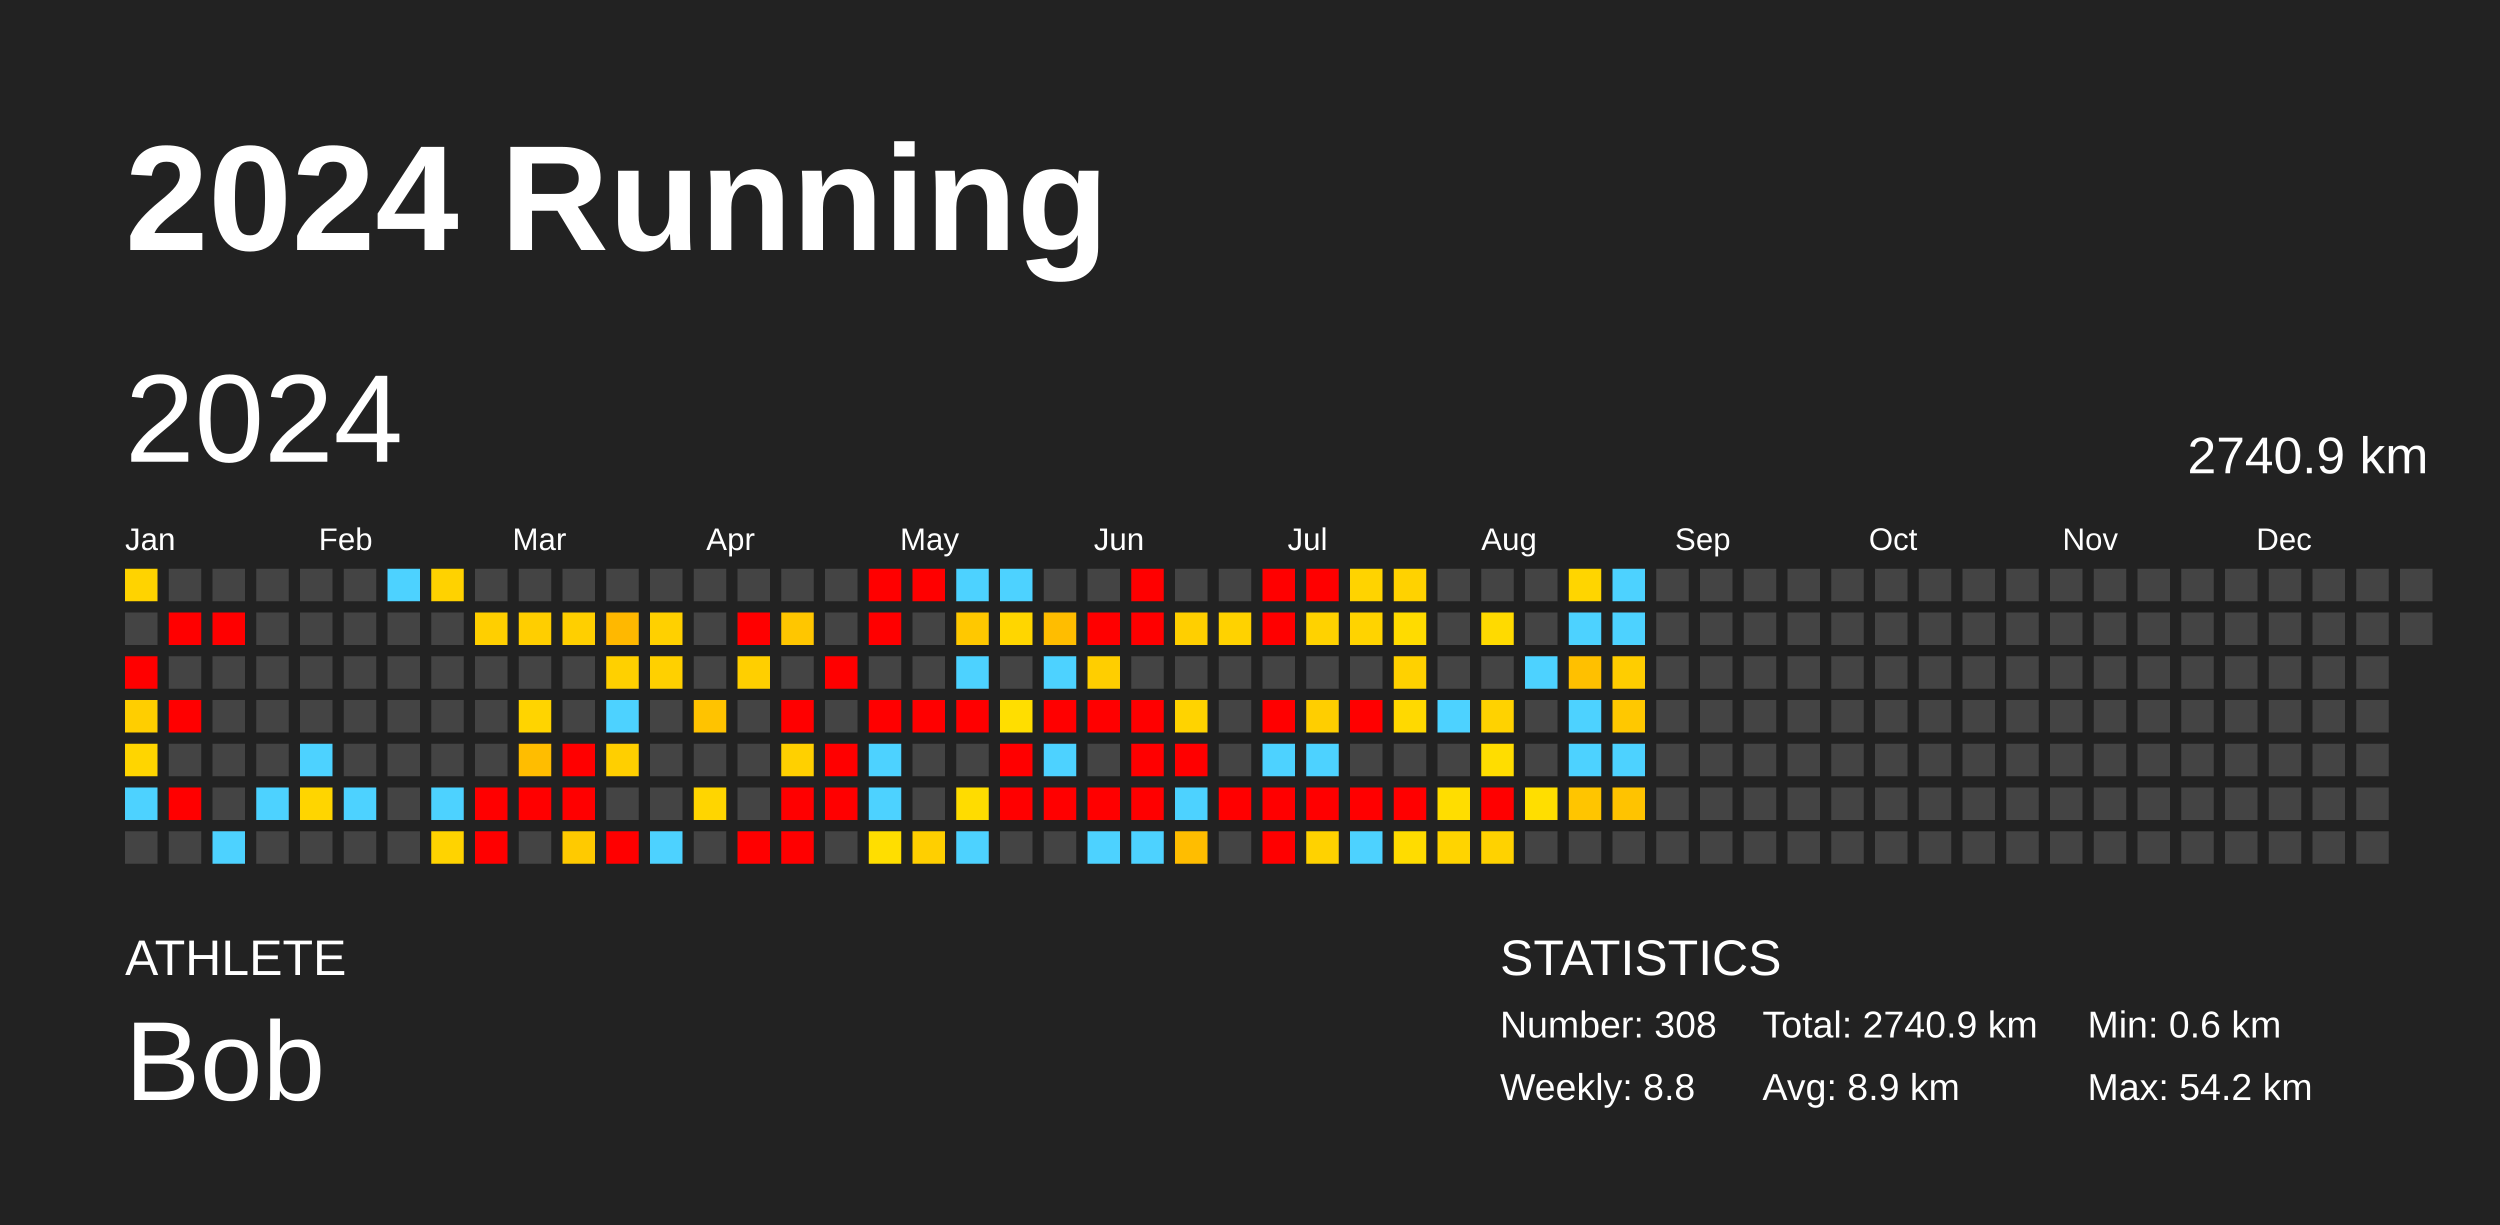
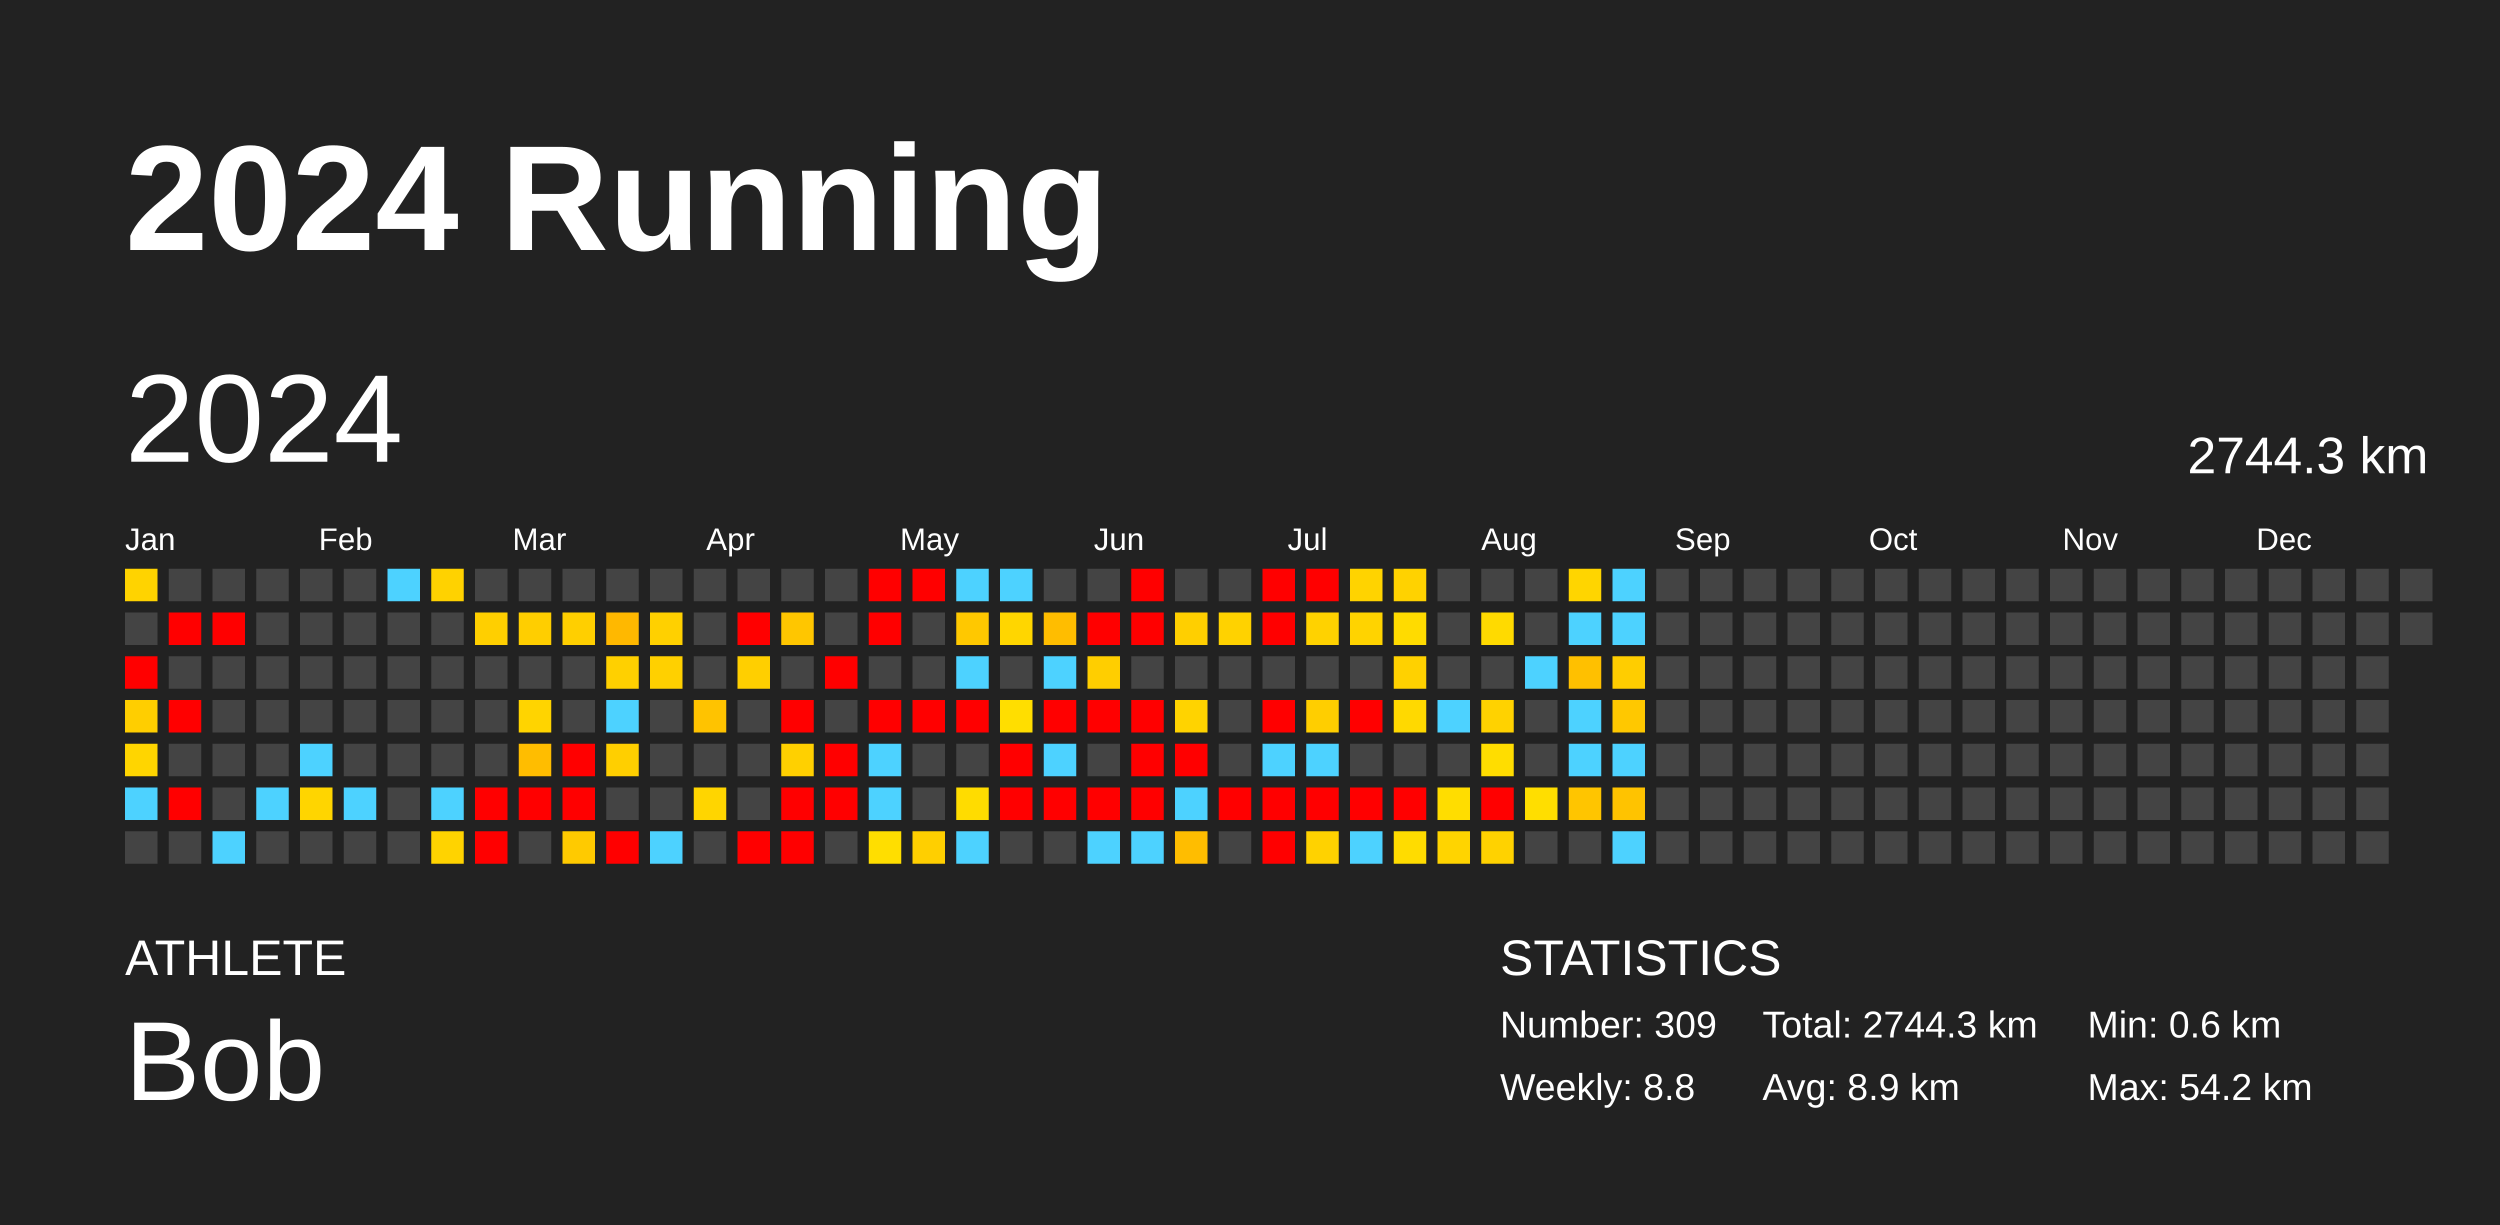
<svg xmlns="http://www.w3.org/2000/svg" baseProfile="full" height="98mm" version="1.1" viewBox="0,0,200,98" width="200mm">
  <defs />
  <rect fill="#222222" height="98" width="200" x="0" y="0" />
  <text fill="#FFFFFF" style="font-size:12px; font-family:Arial; font-weight:bold;" x="10" y="20">2024 Running</text>
  <text fill="#FFFFFF" style="font-size:4px; font-family:Arial" x="10" y="78">ATHLETE</text>
  <text fill="#FFFFFF" style="font-size:9px; font-family:Arial" x="10" y="88">Bob</text>
  <text fill="#FFFFFF" style="font-size:4px; font-family:Arial" x="120" y="78">STATISTICS</text>
-   <text fill="#FFFFFF" style="font-size:3px; font-family:Arial" x="120" y="83">Number: 308</text>
+   <text fill="#FFFFFF" style="font-size:3px; font-family:Arial" x="120" y="83">Number: 309</text>
  <text fill="#FFFFFF" style="font-size:3px; font-family:Arial" x="120" y="88">Weekly: 8.8</text>
-   <text fill="#FFFFFF" style="font-size:3px; font-family:Arial" x="141" y="83">Total: 2740.9 km</text>
+   <text fill="#FFFFFF" style="font-size:3px; font-family:Arial" x="141" y="83">Total: 2744.3 km</text>
  <text fill="#FFFFFF" style="font-size:3px; font-family:Arial" x="141" y="88">Avg: 8.9 km</text>
  <text fill="#FFFFFF" style="font-size:3px; font-family:Arial" x="167" y="83">Min: 0.6 km</text>
  <text fill="#FFFFFF" style="font-size:3px; font-family:Arial" x="167" y="88">Max: 54.2 km</text>
  <text dominant-baseline="hanging" fill="#FFFFFF" style="font-size:10.0px; font-family:Arial;" x="10" y="30">2024</text>
-   <text dominant-baseline="hanging" fill="#FFFFFF" style="font-size:4.125px; font-family:Arial;" x="175" y="35">2740.9 km</text>
+   <text dominant-baseline="hanging" fill="#FFFFFF" style="font-size:4.125px; font-family:Arial;" x="175" y="35">2744.3 km</text>
  <text fill="#FFFFFF" style="font-size:2.5px; font-family:Arial" x="10.0" y="44">Jan</text>
  <text fill="#FFFFFF" style="font-size:2.5px; font-family:Arial" x="25.5" y="44">Feb</text>
  <text fill="#FFFFFF" style="font-size:2.5px; font-family:Arial" x="41.0" y="44">Mar</text>
  <text fill="#FFFFFF" style="font-size:2.5px; font-family:Arial" x="56.5" y="44">Apr</text>
  <text fill="#FFFFFF" style="font-size:2.5px; font-family:Arial" x="72.0" y="44">May</text>
  <text fill="#FFFFFF" style="font-size:2.5px; font-family:Arial" x="87.5" y="44">Jun</text>
  <text fill="#FFFFFF" style="font-size:2.5px; font-family:Arial" x="103.0" y="44">Jul</text>
  <text fill="#FFFFFF" style="font-size:2.5px; font-family:Arial" x="118.5" y="44">Aug</text>
  <text fill="#FFFFFF" style="font-size:2.5px; font-family:Arial" x="134.0" y="44">Sep</text>
  <text fill="#FFFFFF" style="font-size:2.5px; font-family:Arial" x="149.5" y="44">Oct</text>
  <text fill="#FFFFFF" style="font-size:2.5px; font-family:Arial" x="165.0" y="44">Nov</text>
  <text fill="#FFFFFF" style="font-size:2.5px; font-family:Arial" x="180.5" y="44">Dec</text>
  <rect fill="#ffd300" height="2.6" width="2.6" x="10.0" y="45.5" />
  <rect fill="#444444" height="2.6" width="2.6" x="10.0" y="49.0" />
  <rect fill="red" height="2.6" width="2.6" x="10.0" y="52.5" />
  <rect fill="#ffce00" height="2.6" width="2.6" x="10.0" y="56.0" />
  <rect fill="#ffd500" height="2.6" width="2.6" x="10.0" y="59.5" />
  <rect fill="#4dd2ff" height="2.6" width="2.6" x="10.0" y="63.0" />
  <rect fill="#444444" height="2.6" width="2.6" x="10.0" y="66.5" />
  <rect fill="#444444" height="2.6" width="2.6" x="13.5" y="45.5" />
  <rect fill="red" height="2.6" width="2.6" x="13.5" y="49.0" />
  <rect fill="#444444" height="2.6" width="2.6" x="13.5" y="52.5" />
  <rect fill="red" height="2.6" width="2.6" x="13.5" y="56.0" />
  <rect fill="#444444" height="2.6" width="2.6" x="13.5" y="59.5" />
  <rect fill="red" height="2.6" width="2.6" x="13.5" y="63.0" />
  <rect fill="#444444" height="2.6" width="2.6" x="13.5" y="66.5" />
  <rect fill="#444444" height="2.6" width="2.6" x="17.0" y="45.5" />
  <rect fill="red" height="2.6" width="2.6" x="17.0" y="49.0" />
  <rect fill="#444444" height="2.6" width="2.6" x="17.0" y="52.5" />
  <rect fill="#444444" height="2.6" width="2.6" x="17.0" y="56.0" />
  <rect fill="#444444" height="2.6" width="2.6" x="17.0" y="59.5" />
  <rect fill="#444444" height="2.6" width="2.6" x="17.0" y="63.0" />
  <rect fill="#4dd2ff" height="2.6" width="2.6" x="17.0" y="66.5" />
  <rect fill="#444444" height="2.6" width="2.6" x="20.5" y="45.5" />
  <rect fill="#444444" height="2.6" width="2.6" x="20.5" y="49.0" />
  <rect fill="#444444" height="2.6" width="2.6" x="20.5" y="52.5" />
  <rect fill="#444444" height="2.6" width="2.6" x="20.5" y="56.0" />
  <rect fill="#444444" height="2.6" width="2.6" x="20.5" y="59.5" />
  <rect fill="#4dd2ff" height="2.6" width="2.6" x="20.5" y="63.0" />
  <rect fill="#444444" height="2.6" width="2.6" x="20.5" y="66.5" />
  <rect fill="#444444" height="2.6" width="2.6" x="24.0" y="45.5" />
  <rect fill="#444444" height="2.6" width="2.6" x="24.0" y="49.0" />
  <rect fill="#444444" height="2.6" width="2.6" x="24.0" y="52.5" />
  <rect fill="#444444" height="2.6" width="2.6" x="24.0" y="56.0" />
  <rect fill="#4dd2ff" height="2.6" width="2.6" x="24.0" y="59.5" />
  <rect fill="#ffd500" height="2.6" width="2.6" x="24.0" y="63.0" />
  <rect fill="#444444" height="2.6" width="2.6" x="24.0" y="66.5" />
  <rect fill="#444444" height="2.6" width="2.6" x="27.5" y="45.5" />
  <rect fill="#444444" height="2.6" width="2.6" x="27.5" y="49.0" />
  <rect fill="#444444" height="2.6" width="2.6" x="27.5" y="52.5" />
  <rect fill="#444444" height="2.6" width="2.6" x="27.5" y="56.0" />
  <rect fill="#444444" height="2.6" width="2.6" x="27.5" y="59.5" />
  <rect fill="#4dd2ff" height="2.6" width="2.6" x="27.5" y="63.0" />
  <rect fill="#444444" height="2.6" width="2.6" x="27.5" y="66.5" />
  <rect fill="#4dd2ff" height="2.6" width="2.6" x="31.0" y="45.5" />
  <rect fill="#444444" height="2.6" width="2.6" x="31.0" y="49.0" />
  <rect fill="#444444" height="2.6" width="2.6" x="31.0" y="52.5" />
  <rect fill="#444444" height="2.6" width="2.6" x="31.0" y="56.0" />
  <rect fill="#444444" height="2.6" width="2.6" x="31.0" y="59.5" />
  <rect fill="#444444" height="2.6" width="2.6" x="31.0" y="63.0" />
  <rect fill="#444444" height="2.6" width="2.6" x="31.0" y="66.5" />
  <rect fill="#ffd200" height="2.6" width="2.6" x="34.5" y="45.5" />
  <rect fill="#444444" height="2.6" width="2.6" x="34.5" y="49.0" />
  <rect fill="#444444" height="2.6" width="2.6" x="34.5" y="52.5" />
  <rect fill="#444444" height="2.6" width="2.6" x="34.5" y="56.0" />
  <rect fill="#444444" height="2.6" width="2.6" x="34.5" y="59.5" />
  <rect fill="#4dd2ff" height="2.6" width="2.6" x="34.5" y="63.0" />
  <rect fill="#ffd300" height="2.6" width="2.6" x="34.5" y="66.5" />
  <rect fill="#444444" height="2.6" width="2.6" x="38.0" y="45.5" />
  <rect fill="#ffcf00" height="2.6" width="2.6" x="38.0" y="49.0" />
  <rect fill="#444444" height="2.6" width="2.6" x="38.0" y="52.5" />
  <rect fill="#444444" height="2.6" width="2.6" x="38.0" y="56.0" />
  <rect fill="#444444" height="2.6" width="2.6" x="38.0" y="59.5" />
  <rect fill="red" height="2.6" width="2.6" x="38.0" y="63.0" />
  <rect fill="red" height="2.6" width="2.6" x="38.0" y="66.5" />
  <rect fill="#444444" height="2.6" width="2.6" x="41.5" y="45.5" />
  <rect fill="#ffce00" height="2.6" width="2.6" x="41.5" y="49.0" />
  <rect fill="#444444" height="2.6" width="2.6" x="41.5" y="52.5" />
  <rect fill="#ffd400" height="2.6" width="2.6" x="41.5" y="56.0" />
  <rect fill="#ffbd00" height="2.6" width="2.6" x="41.5" y="59.5" />
  <rect fill="red" height="2.6" width="2.6" x="41.5" y="63.0" />
  <rect fill="#444444" height="2.6" width="2.6" x="41.5" y="66.5" />
  <rect fill="#444444" height="2.6" width="2.6" x="45.0" y="45.5" />
  <rect fill="#ffcf00" height="2.6" width="2.6" x="45.0" y="49.0" />
  <rect fill="#444444" height="2.6" width="2.6" x="45.0" y="52.5" />
  <rect fill="#444444" height="2.6" width="2.6" x="45.0" y="56.0" />
  <rect fill="red" height="2.6" width="2.6" x="45.0" y="59.5" />
  <rect fill="red" height="2.6" width="2.6" x="45.0" y="63.0" />
  <rect fill="#ffca00" height="2.6" width="2.6" x="45.0" y="66.5" />
  <rect fill="#444444" height="2.6" width="2.6" x="48.5" y="45.5" />
  <rect fill="#ffb800" height="2.6" width="2.6" x="48.5" y="49.0" />
  <rect fill="#ffd000" height="2.6" width="2.6" x="48.5" y="52.5" />
  <rect fill="#4dd2ff" height="2.6" width="2.6" x="48.5" y="56.0" />
  <rect fill="#ffcf00" height="2.6" width="2.6" x="48.5" y="59.5" />
  <rect fill="#444444" height="2.6" width="2.6" x="48.5" y="63.0" />
  <rect fill="red" height="2.6" width="2.6" x="48.5" y="66.5" />
  <rect fill="#444444" height="2.6" width="2.6" x="52.0" y="45.5" />
  <rect fill="#ffd000" height="2.6" width="2.6" x="52.0" y="49.0" />
  <rect fill="#ffd000" height="2.6" width="2.6" x="52.0" y="52.5" />
  <rect fill="#444444" height="2.6" width="2.6" x="52.0" y="56.0" />
  <rect fill="#444444" height="2.6" width="2.6" x="52.0" y="59.5" />
  <rect fill="#444444" height="2.6" width="2.6" x="52.0" y="63.0" />
  <rect fill="#4dd2ff" height="2.6" width="2.6" x="52.0" y="66.5" />
  <rect fill="#444444" height="2.6" width="2.6" x="55.5" y="45.5" />
  <rect fill="#444444" height="2.6" width="2.6" x="55.5" y="49.0" />
  <rect fill="#444444" height="2.6" width="2.6" x="55.5" y="52.5" />
  <rect fill="#ffc300" height="2.6" width="2.6" x="55.5" y="56.0" />
  <rect fill="#444444" height="2.6" width="2.6" x="55.5" y="59.5" />
  <rect fill="#ffd500" height="2.6" width="2.6" x="55.5" y="63.0" />
  <rect fill="#444444" height="2.6" width="2.6" x="55.5" y="66.5" />
  <rect fill="#444444" height="2.6" width="2.6" x="59.0" y="45.5" />
  <rect fill="red" height="2.6" width="2.6" x="59.0" y="49.0" />
  <rect fill="#ffcf00" height="2.6" width="2.6" x="59.0" y="52.5" />
  <rect fill="#444444" height="2.6" width="2.6" x="59.0" y="56.0" />
  <rect fill="#444444" height="2.6" width="2.6" x="59.0" y="59.5" />
  <rect fill="#444444" height="2.6" width="2.6" x="59.0" y="63.0" />
  <rect fill="red" height="2.6" width="2.6" x="59.0" y="66.5" />
  <rect fill="#444444" height="2.6" width="2.6" x="62.5" y="45.5" />
  <rect fill="#ffc600" height="2.6" width="2.6" x="62.5" y="49.0" />
  <rect fill="#444444" height="2.6" width="2.6" x="62.5" y="52.5" />
  <rect fill="red" height="2.6" width="2.6" x="62.5" y="56.0" />
  <rect fill="#ffd000" height="2.6" width="2.6" x="62.5" y="59.5" />
  <rect fill="red" height="2.6" width="2.6" x="62.5" y="63.0" />
  <rect fill="red" height="2.6" width="2.6" x="62.5" y="66.5" />
  <rect fill="#444444" height="2.6" width="2.6" x="66.0" y="45.5" />
  <rect fill="#444444" height="2.6" width="2.6" x="66.0" y="49.0" />
  <rect fill="red" height="2.6" width="2.6" x="66.0" y="52.5" />
  <rect fill="#444444" height="2.6" width="2.6" x="66.0" y="56.0" />
  <rect fill="red" height="2.6" width="2.6" x="66.0" y="59.5" />
  <rect fill="red" height="2.6" width="2.6" x="66.0" y="63.0" />
  <rect fill="#444444" height="2.6" width="2.6" x="66.0" y="66.5" />
  <rect fill="red" height="2.6" width="2.6" x="69.5" y="45.5" />
  <rect fill="red" height="2.6" width="2.6" x="69.5" y="49.0" />
  <rect fill="#444444" height="2.6" width="2.6" x="69.5" y="52.5" />
  <rect fill="red" height="2.6" width="2.6" x="69.5" y="56.0" />
  <rect fill="#4dd2ff" height="2.6" width="2.6" x="69.5" y="59.5" />
  <rect fill="#4dd2ff" height="2.6" width="2.6" x="69.5" y="63.0" />
  <rect fill="#ffde00" height="2.6" width="2.6" x="69.5" y="66.5" />
  <rect fill="red" height="2.6" width="2.6" x="73.0" y="45.5" />
  <rect fill="#444444" height="2.6" width="2.6" x="73.0" y="49.0" />
  <rect fill="#444444" height="2.6" width="2.6" x="73.0" y="52.5" />
  <rect fill="red" height="2.6" width="2.6" x="73.0" y="56.0" />
  <rect fill="#444444" height="2.6" width="2.6" x="73.0" y="59.5" />
  <rect fill="#444444" height="2.6" width="2.6" x="73.0" y="63.0" />
  <rect fill="#ffcf00" height="2.6" width="2.6" x="73.0" y="66.5" />
  <rect fill="#4dd2ff" height="2.6" width="2.6" x="76.5" y="45.5" />
  <rect fill="#ffc800" height="2.6" width="2.6" x="76.5" y="49.0" />
  <rect fill="#4dd2ff" height="2.6" width="2.6" x="76.5" y="52.5" />
  <rect fill="red" height="2.6" width="2.6" x="76.5" y="56.0" />
  <rect fill="#444444" height="2.6" width="2.6" x="76.5" y="59.5" />
  <rect fill="#ffdc00" height="2.6" width="2.6" x="76.5" y="63.0" />
  <rect fill="#4dd2ff" height="2.6" width="2.6" x="76.5" y="66.5" />
  <rect fill="#4dd2ff" height="2.6" width="2.6" x="80.0" y="45.5" />
  <rect fill="#ffd600" height="2.6" width="2.6" x="80.0" y="49.0" />
  <rect fill="#444444" height="2.6" width="2.6" x="80.0" y="52.5" />
  <rect fill="#ffde00" height="2.6" width="2.6" x="80.0" y="56.0" />
  <rect fill="red" height="2.6" width="2.6" x="80.0" y="59.5" />
  <rect fill="red" height="2.6" width="2.6" x="80.0" y="63.0" />
  <rect fill="#444444" height="2.6" width="2.6" x="80.0" y="66.5" />
  <rect fill="#444444" height="2.6" width="2.6" x="83.5" y="45.5" />
  <rect fill="#ffbd00" height="2.6" width="2.6" x="83.5" y="49.0" />
  <rect fill="#4dd2ff" height="2.6" width="2.6" x="83.5" y="52.5" />
  <rect fill="red" height="2.6" width="2.6" x="83.5" y="56.0" />
  <rect fill="#4dd2ff" height="2.6" width="2.6" x="83.5" y="59.5" />
  <rect fill="red" height="2.6" width="2.6" x="83.5" y="63.0" />
  <rect fill="#444444" height="2.6" width="2.6" x="83.5" y="66.5" />
  <rect fill="#444444" height="2.6" width="2.6" x="87.0" y="45.5" />
  <rect fill="red" height="2.6" width="2.6" x="87.0" y="49.0" />
  <rect fill="#ffce00" height="2.6" width="2.6" x="87.0" y="52.5" />
  <rect fill="red" height="2.6" width="2.6" x="87.0" y="56.0" />
  <rect fill="#444444" height="2.6" width="2.6" x="87.0" y="59.5" />
  <rect fill="red" height="2.6" width="2.6" x="87.0" y="63.0" />
  <rect fill="#4dd2ff" height="2.6" width="2.6" x="87.0" y="66.5" />
  <rect fill="red" height="2.6" width="2.6" x="90.5" y="45.5" />
  <rect fill="red" height="2.6" width="2.6" x="90.5" y="49.0" />
  <rect fill="#444444" height="2.6" width="2.6" x="90.5" y="52.5" />
  <rect fill="red" height="2.6" width="2.6" x="90.5" y="56.0" />
  <rect fill="red" height="2.6" width="2.6" x="90.5" y="59.5" />
  <rect fill="red" height="2.6" width="2.6" x="90.5" y="63.0" />
  <rect fill="#4dd2ff" height="2.6" width="2.6" x="90.5" y="66.5" />
  <rect fill="#444444" height="2.6" width="2.6" x="94.0" y="45.5" />
  <rect fill="#ffcf00" height="2.6" width="2.6" x="94.0" y="49.0" />
  <rect fill="#444444" height="2.6" width="2.6" x="94.0" y="52.5" />
  <rect fill="#ffd300" height="2.6" width="2.6" x="94.0" y="56.0" />
  <rect fill="red" height="2.6" width="2.6" x="94.0" y="59.5" />
  <rect fill="#4dd2ff" height="2.6" width="2.6" x="94.0" y="63.0" />
  <rect fill="#ffbd00" height="2.6" width="2.6" x="94.0" y="66.5" />
  <rect fill="#444444" height="2.6" width="2.6" x="97.5" y="45.5" />
  <rect fill="#ffd200" height="2.6" width="2.6" x="97.5" y="49.0" />
  <rect fill="#444444" height="2.6" width="2.6" x="97.5" y="52.5" />
  <rect fill="#444444" height="2.6" width="2.6" x="97.5" y="56.0" />
  <rect fill="#444444" height="2.6" width="2.6" x="97.5" y="59.5" />
  <rect fill="red" height="2.6" width="2.6" x="97.5" y="63.0" />
  <rect fill="#444444" height="2.6" width="2.6" x="97.5" y="66.5" />
  <rect fill="red" height="2.6" width="2.6" x="101.0" y="45.5" />
  <rect fill="red" height="2.6" width="2.6" x="101.0" y="49.0" />
  <rect fill="#444444" height="2.6" width="2.6" x="101.0" y="52.5" />
  <rect fill="red" height="2.6" width="2.6" x="101.0" y="56.0" />
  <rect fill="#4dd2ff" height="2.6" width="2.6" x="101.0" y="59.5" />
  <rect fill="red" height="2.6" width="2.6" x="101.0" y="63.0" />
  <rect fill="red" height="2.6" width="2.6" x="101.0" y="66.5" />
  <rect fill="red" height="2.6" width="2.6" x="104.5" y="45.5" />
  <rect fill="#ffd200" height="2.6" width="2.6" x="104.5" y="49.0" />
  <rect fill="#444444" height="2.6" width="2.6" x="104.5" y="52.5" />
  <rect fill="#ffce00" height="2.6" width="2.6" x="104.5" y="56.0" />
  <rect fill="#4dd2ff" height="2.6" width="2.6" x="104.5" y="59.5" />
  <rect fill="red" height="2.6" width="2.6" x="104.5" y="63.0" />
  <rect fill="#ffd200" height="2.6" width="2.6" x="104.5" y="66.5" />
  <rect fill="#ffd300" height="2.6" width="2.6" x="108.0" y="45.5" />
  <rect fill="#ffd300" height="2.6" width="2.6" x="108.0" y="49.0" />
  <rect fill="#444444" height="2.6" width="2.6" x="108.0" y="52.5" />
  <rect fill="red" height="2.6" width="2.6" x="108.0" y="56.0" />
  <rect fill="#444444" height="2.6" width="2.6" x="108.0" y="59.5" />
  <rect fill="red" height="2.6" width="2.6" x="108.0" y="63.0" />
  <rect fill="#4dd2ff" height="2.6" width="2.6" x="108.0" y="66.5" />
  <rect fill="#ffd200" height="2.6" width="2.6" x="111.5" y="45.5" />
  <rect fill="#ffdb00" height="2.6" width="2.6" x="111.5" y="49.0" />
  <rect fill="#ffd100" height="2.6" width="2.6" x="111.5" y="52.5" />
  <rect fill="#ffd900" height="2.6" width="2.6" x="111.5" y="56.0" />
  <rect fill="#444444" height="2.6" width="2.6" x="111.5" y="59.5" />
  <rect fill="red" height="2.6" width="2.6" x="111.5" y="63.0" />
  <rect fill="#ffdc00" height="2.6" width="2.6" x="111.5" y="66.5" />
  <rect fill="#444444" height="2.6" width="2.6" x="115.0" y="45.5" />
  <rect fill="#444444" height="2.6" width="2.6" x="115.0" y="49.0" />
  <rect fill="#444444" height="2.6" width="2.6" x="115.0" y="52.5" />
  <rect fill="#4dd2ff" height="2.6" width="2.6" x="115.0" y="56.0" />
  <rect fill="#444444" height="2.6" width="2.6" x="115.0" y="59.5" />
  <rect fill="#ffdd00" height="2.6" width="2.6" x="115.0" y="63.0" />
  <rect fill="#ffd400" height="2.6" width="2.6" x="115.0" y="66.5" />
  <rect fill="#444444" height="2.6" width="2.6" x="118.5" y="45.5" />
  <rect fill="#ffda00" height="2.6" width="2.6" x="118.5" y="49.0" />
  <rect fill="#444444" height="2.6" width="2.6" x="118.5" y="52.5" />
  <rect fill="#ffd200" height="2.6" width="2.6" x="118.5" y="56.0" />
  <rect fill="#ffdd00" height="2.6" width="2.6" x="118.5" y="59.5" />
  <rect fill="red" height="2.6" width="2.6" x="118.5" y="63.0" />
  <rect fill="#ffd200" height="2.6" width="2.6" x="118.5" y="66.5" />
  <rect fill="#444444" height="2.6" width="2.6" x="122.0" y="45.5" />
  <rect fill="#444444" height="2.6" width="2.6" x="122.0" y="49.0" />
  <rect fill="#4dd2ff" height="2.6" width="2.6" x="122.0" y="52.5" />
  <rect fill="#444444" height="2.6" width="2.6" x="122.0" y="56.0" />
  <rect fill="#444444" height="2.6" width="2.6" x="122.0" y="59.5" />
  <rect fill="#ffde00" height="2.6" width="2.6" x="122.0" y="63.0" />
  <rect fill="#444444" height="2.6" width="2.6" x="122.0" y="66.5" />
  <rect fill="#ffd500" height="2.6" width="2.6" x="125.5" y="45.5" />
  <rect fill="#4dd2ff" height="2.6" width="2.6" x="125.5" y="49.0" />
  <rect fill="#ffc000" height="2.6" width="2.6" x="125.5" y="52.5" />
  <rect fill="#4dd2ff" height="2.6" width="2.6" x="125.5" y="56.0" />
  <rect fill="#4dd2ff" height="2.6" width="2.6" x="125.5" y="59.5" />
  <rect fill="#ffc500" height="2.6" width="2.6" x="125.5" y="63.0" />
  <rect fill="#444444" height="2.6" width="2.6" x="125.5" y="66.5" />
  <rect fill="#4dd2ff" height="2.6" width="2.6" x="129.0" y="45.5" />
  <rect fill="#4dd2ff" height="2.6" width="2.6" x="129.0" y="49.0" />
  <rect fill="#ffcd00" height="2.6" width="2.6" x="129.0" y="52.5" />
  <rect fill="#ffc800" height="2.6" width="2.6" x="129.0" y="56.0" />
  <rect fill="#4dd2ff" height="2.6" width="2.6" x="129.0" y="59.5" />
  <rect fill="#ffc300" height="2.6" width="2.6" x="129.0" y="63.0" />
-   <rect fill="#444444" height="2.6" width="2.6" x="129.0" y="66.5" />
+   <rect fill="#4dd2ff" height="2.6" width="2.6" x="129.0" y="66.5" />
  <rect fill="#444444" height="2.6" width="2.6" x="132.5" y="45.5" />
  <rect fill="#444444" height="2.6" width="2.6" x="132.5" y="49.0" />
  <rect fill="#444444" height="2.6" width="2.6" x="132.5" y="52.5" />
  <rect fill="#444444" height="2.6" width="2.6" x="132.5" y="56.0" />
  <rect fill="#444444" height="2.6" width="2.6" x="132.5" y="59.5" />
  <rect fill="#444444" height="2.6" width="2.6" x="132.5" y="63.0" />
  <rect fill="#444444" height="2.6" width="2.6" x="132.5" y="66.5" />
  <rect fill="#444444" height="2.6" width="2.6" x="136.0" y="45.5" />
  <rect fill="#444444" height="2.6" width="2.6" x="136.0" y="49.0" />
  <rect fill="#444444" height="2.6" width="2.6" x="136.0" y="52.5" />
  <rect fill="#444444" height="2.6" width="2.6" x="136.0" y="56.0" />
  <rect fill="#444444" height="2.6" width="2.6" x="136.0" y="59.5" />
  <rect fill="#444444" height="2.6" width="2.6" x="136.0" y="63.0" />
  <rect fill="#444444" height="2.6" width="2.6" x="136.0" y="66.5" />
  <rect fill="#444444" height="2.6" width="2.6" x="139.5" y="45.5" />
  <rect fill="#444444" height="2.6" width="2.6" x="139.5" y="49.0" />
  <rect fill="#444444" height="2.6" width="2.6" x="139.5" y="52.5" />
  <rect fill="#444444" height="2.6" width="2.6" x="139.5" y="56.0" />
  <rect fill="#444444" height="2.6" width="2.6" x="139.5" y="59.5" />
  <rect fill="#444444" height="2.6" width="2.6" x="139.5" y="63.0" />
  <rect fill="#444444" height="2.6" width="2.6" x="139.5" y="66.5" />
  <rect fill="#444444" height="2.6" width="2.6" x="143.0" y="45.5" />
  <rect fill="#444444" height="2.6" width="2.6" x="143.0" y="49.0" />
  <rect fill="#444444" height="2.6" width="2.6" x="143.0" y="52.5" />
  <rect fill="#444444" height="2.6" width="2.6" x="143.0" y="56.0" />
  <rect fill="#444444" height="2.6" width="2.6" x="143.0" y="59.5" />
  <rect fill="#444444" height="2.6" width="2.6" x="143.0" y="63.0" />
  <rect fill="#444444" height="2.6" width="2.6" x="143.0" y="66.5" />
  <rect fill="#444444" height="2.6" width="2.6" x="146.5" y="45.5" />
  <rect fill="#444444" height="2.6" width="2.6" x="146.5" y="49.0" />
  <rect fill="#444444" height="2.6" width="2.6" x="146.5" y="52.5" />
  <rect fill="#444444" height="2.6" width="2.6" x="146.5" y="56.0" />
  <rect fill="#444444" height="2.6" width="2.6" x="146.5" y="59.5" />
  <rect fill="#444444" height="2.6" width="2.6" x="146.5" y="63.0" />
  <rect fill="#444444" height="2.6" width="2.6" x="146.5" y="66.5" />
  <rect fill="#444444" height="2.6" width="2.6" x="150.0" y="45.5" />
  <rect fill="#444444" height="2.6" width="2.6" x="150.0" y="49.0" />
  <rect fill="#444444" height="2.6" width="2.6" x="150.0" y="52.5" />
  <rect fill="#444444" height="2.6" width="2.6" x="150.0" y="56.0" />
  <rect fill="#444444" height="2.6" width="2.6" x="150.0" y="59.5" />
  <rect fill="#444444" height="2.6" width="2.6" x="150.0" y="63.0" />
  <rect fill="#444444" height="2.6" width="2.6" x="150.0" y="66.5" />
  <rect fill="#444444" height="2.6" width="2.6" x="153.5" y="45.5" />
  <rect fill="#444444" height="2.6" width="2.6" x="153.5" y="49.0" />
  <rect fill="#444444" height="2.6" width="2.6" x="153.5" y="52.5" />
  <rect fill="#444444" height="2.6" width="2.6" x="153.5" y="56.0" />
  <rect fill="#444444" height="2.6" width="2.6" x="153.5" y="59.5" />
  <rect fill="#444444" height="2.6" width="2.6" x="153.5" y="63.0" />
  <rect fill="#444444" height="2.6" width="2.6" x="153.5" y="66.5" />
  <rect fill="#444444" height="2.6" width="2.6" x="157.0" y="45.5" />
  <rect fill="#444444" height="2.6" width="2.6" x="157.0" y="49.0" />
  <rect fill="#444444" height="2.6" width="2.6" x="157.0" y="52.5" />
  <rect fill="#444444" height="2.6" width="2.6" x="157.0" y="56.0" />
  <rect fill="#444444" height="2.6" width="2.6" x="157.0" y="59.5" />
  <rect fill="#444444" height="2.6" width="2.6" x="157.0" y="63.0" />
  <rect fill="#444444" height="2.6" width="2.6" x="157.0" y="66.5" />
  <rect fill="#444444" height="2.6" width="2.6" x="160.5" y="45.5" />
  <rect fill="#444444" height="2.6" width="2.6" x="160.5" y="49.0" />
  <rect fill="#444444" height="2.6" width="2.6" x="160.5" y="52.5" />
  <rect fill="#444444" height="2.6" width="2.6" x="160.5" y="56.0" />
  <rect fill="#444444" height="2.6" width="2.6" x="160.5" y="59.5" />
  <rect fill="#444444" height="2.6" width="2.6" x="160.5" y="63.0" />
  <rect fill="#444444" height="2.6" width="2.6" x="160.5" y="66.5" />
  <rect fill="#444444" height="2.6" width="2.6" x="164.0" y="45.5" />
  <rect fill="#444444" height="2.6" width="2.6" x="164.0" y="49.0" />
  <rect fill="#444444" height="2.6" width="2.6" x="164.0" y="52.5" />
  <rect fill="#444444" height="2.6" width="2.6" x="164.0" y="56.0" />
  <rect fill="#444444" height="2.6" width="2.6" x="164.0" y="59.5" />
  <rect fill="#444444" height="2.6" width="2.6" x="164.0" y="63.0" />
  <rect fill="#444444" height="2.6" width="2.6" x="164.0" y="66.5" />
  <rect fill="#444444" height="2.6" width="2.6" x="167.5" y="45.5" />
  <rect fill="#444444" height="2.6" width="2.6" x="167.5" y="49.0" />
  <rect fill="#444444" height="2.6" width="2.6" x="167.5" y="52.5" />
  <rect fill="#444444" height="2.6" width="2.6" x="167.5" y="56.0" />
  <rect fill="#444444" height="2.6" width="2.6" x="167.5" y="59.5" />
  <rect fill="#444444" height="2.6" width="2.6" x="167.5" y="63.0" />
  <rect fill="#444444" height="2.6" width="2.6" x="167.5" y="66.5" />
  <rect fill="#444444" height="2.6" width="2.6" x="171.0" y="45.5" />
  <rect fill="#444444" height="2.6" width="2.6" x="171.0" y="49.0" />
  <rect fill="#444444" height="2.6" width="2.6" x="171.0" y="52.5" />
  <rect fill="#444444" height="2.6" width="2.6" x="171.0" y="56.0" />
  <rect fill="#444444" height="2.6" width="2.6" x="171.0" y="59.5" />
  <rect fill="#444444" height="2.6" width="2.6" x="171.0" y="63.0" />
  <rect fill="#444444" height="2.6" width="2.6" x="171.0" y="66.5" />
  <rect fill="#444444" height="2.6" width="2.6" x="174.5" y="45.5" />
  <rect fill="#444444" height="2.6" width="2.6" x="174.5" y="49.0" />
  <rect fill="#444444" height="2.6" width="2.6" x="174.5" y="52.5" />
  <rect fill="#444444" height="2.6" width="2.6" x="174.5" y="56.0" />
  <rect fill="#444444" height="2.6" width="2.6" x="174.5" y="59.5" />
  <rect fill="#444444" height="2.6" width="2.6" x="174.5" y="63.0" />
  <rect fill="#444444" height="2.6" width="2.6" x="174.5" y="66.5" />
  <rect fill="#444444" height="2.6" width="2.6" x="178.0" y="45.5" />
  <rect fill="#444444" height="2.6" width="2.6" x="178.0" y="49.0" />
  <rect fill="#444444" height="2.6" width="2.6" x="178.0" y="52.5" />
  <rect fill="#444444" height="2.6" width="2.6" x="178.0" y="56.0" />
  <rect fill="#444444" height="2.6" width="2.6" x="178.0" y="59.5" />
  <rect fill="#444444" height="2.6" width="2.6" x="178.0" y="63.0" />
  <rect fill="#444444" height="2.6" width="2.6" x="178.0" y="66.5" />
  <rect fill="#444444" height="2.6" width="2.6" x="181.5" y="45.5" />
  <rect fill="#444444" height="2.6" width="2.6" x="181.5" y="49.0" />
  <rect fill="#444444" height="2.6" width="2.6" x="181.5" y="52.5" />
  <rect fill="#444444" height="2.6" width="2.6" x="181.5" y="56.0" />
  <rect fill="#444444" height="2.6" width="2.6" x="181.5" y="59.5" />
  <rect fill="#444444" height="2.6" width="2.6" x="181.5" y="63.0" />
  <rect fill="#444444" height="2.6" width="2.6" x="181.5" y="66.5" />
  <rect fill="#444444" height="2.6" width="2.6" x="185.0" y="45.5" />
  <rect fill="#444444" height="2.6" width="2.6" x="185.0" y="49.0" />
  <rect fill="#444444" height="2.6" width="2.6" x="185.0" y="52.5" />
  <rect fill="#444444" height="2.6" width="2.6" x="185.0" y="56.0" />
  <rect fill="#444444" height="2.6" width="2.6" x="185.0" y="59.5" />
  <rect fill="#444444" height="2.6" width="2.6" x="185.0" y="63.0" />
  <rect fill="#444444" height="2.6" width="2.6" x="185.0" y="66.5" />
  <rect fill="#444444" height="2.6" width="2.6" x="188.5" y="45.5" />
  <rect fill="#444444" height="2.6" width="2.6" x="188.5" y="49.0" />
  <rect fill="#444444" height="2.6" width="2.6" x="188.5" y="52.5" />
  <rect fill="#444444" height="2.6" width="2.6" x="188.5" y="56.0" />
  <rect fill="#444444" height="2.6" width="2.6" x="188.5" y="59.5" />
  <rect fill="#444444" height="2.6" width="2.6" x="188.5" y="63.0" />
  <rect fill="#444444" height="2.6" width="2.6" x="188.5" y="66.5" />
  <rect fill="#444444" height="2.6" width="2.6" x="192.0" y="45.5" />
  <rect fill="#444444" height="2.6" width="2.6" x="192.0" y="49.0" />
</svg>
